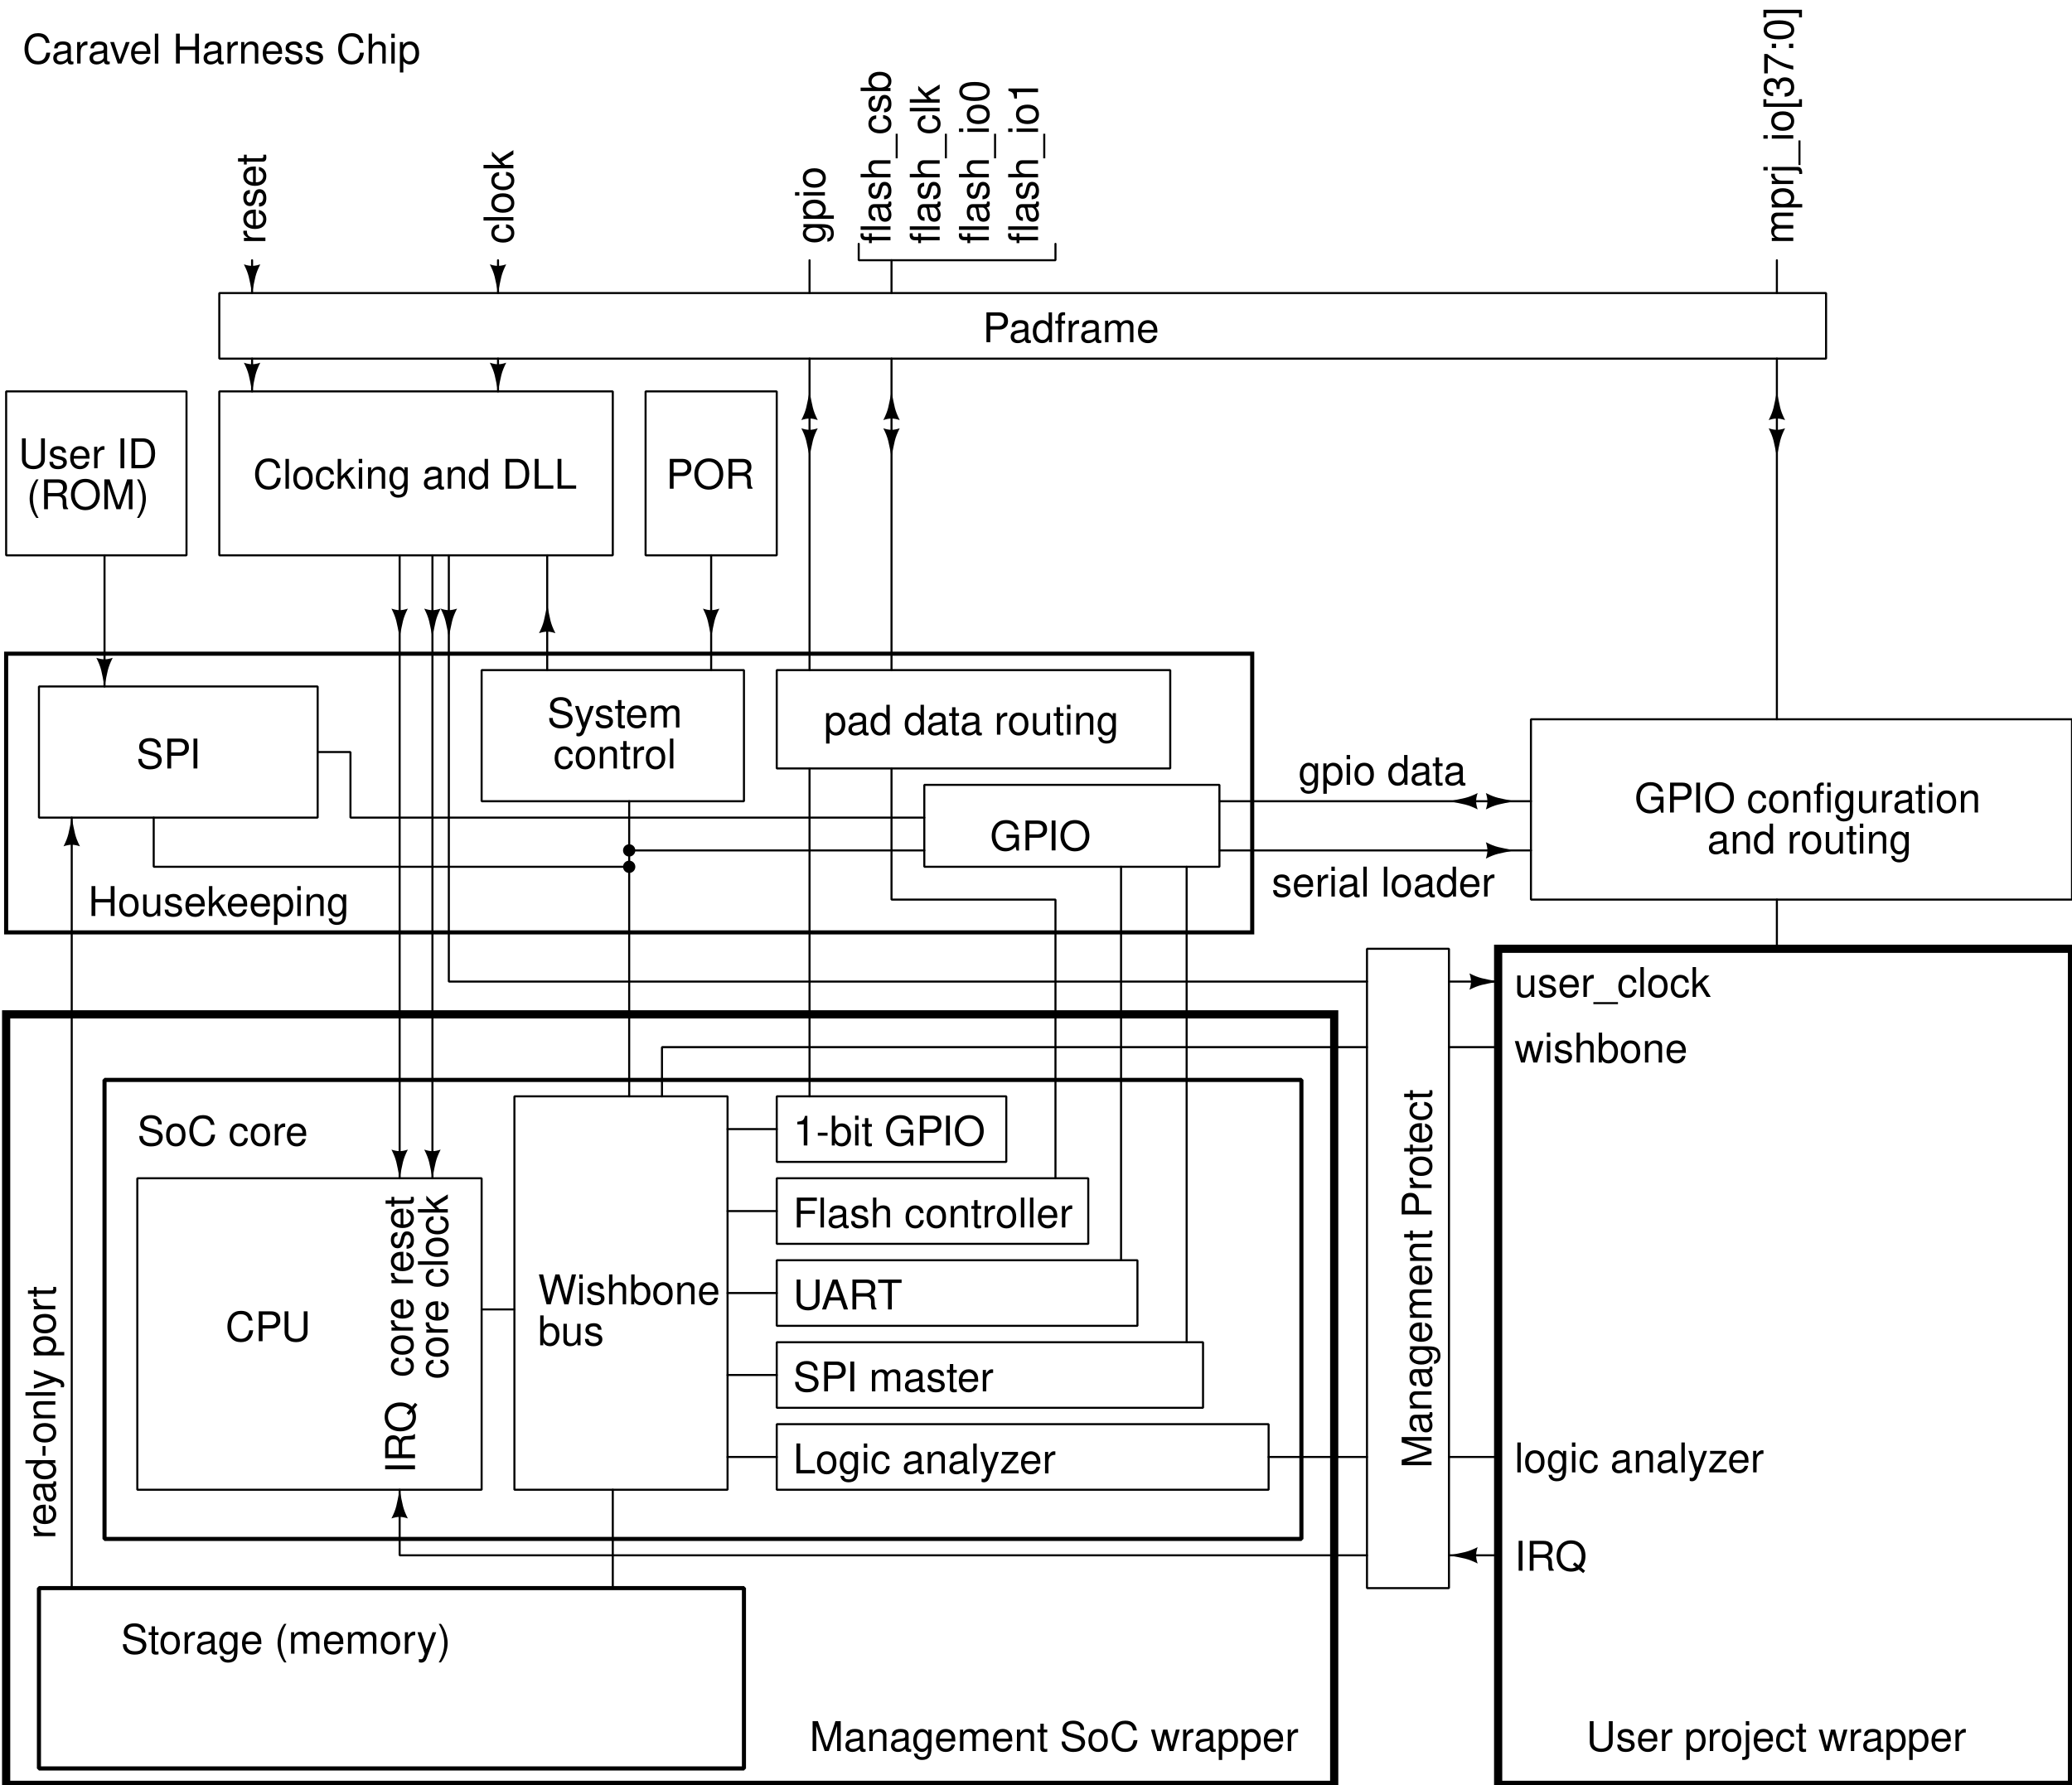
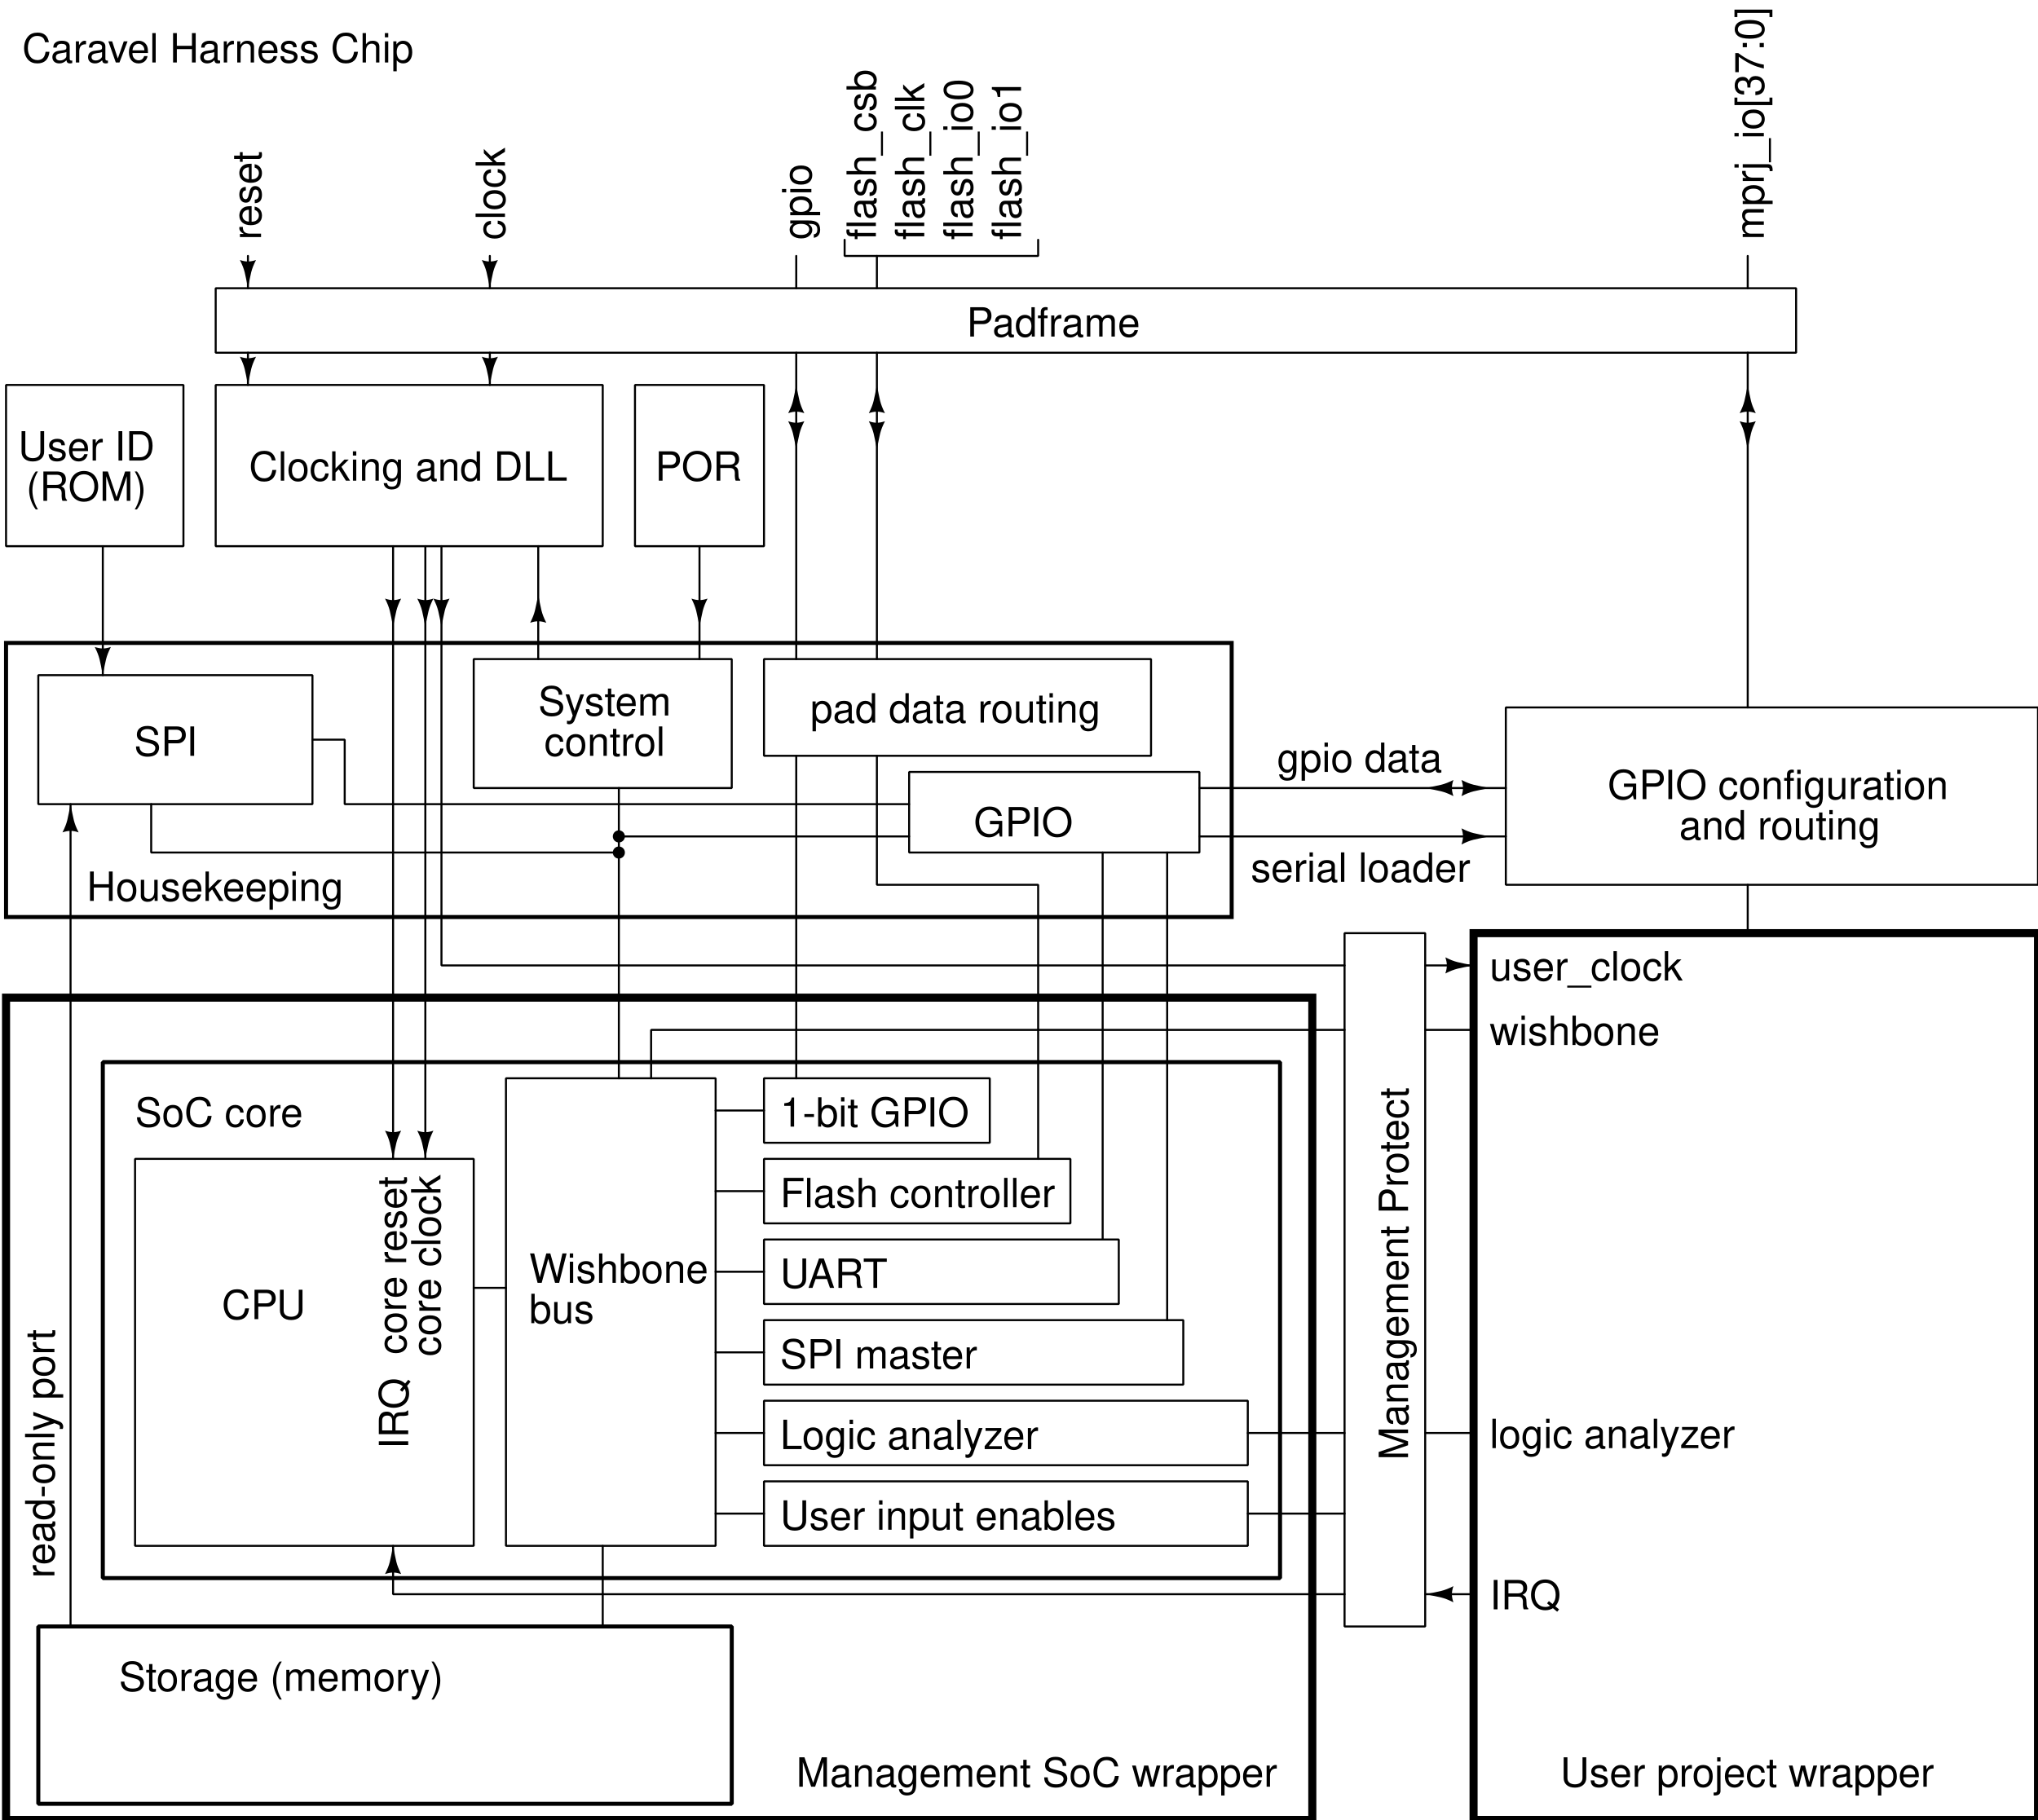
- <svg xmlns="http://www.w3.org/2000/svg" version="1.1" id="caravel_block_diagram" width="100%" height="100%" viewBox="-6 -6 2022 1742">
+ <svg xmlns="http://www.w3.org/2000/svg" version="1.1" id="caravel_block_diagram" width="100%" height="100%" viewBox="-6 -6 2022 1806">
  <g stroke="black">
    <g transform="matrix(   1    0   -0    1  16  56)" fill="#000000">
      <text stroke="none" font-family="Helvetica" font-size="40">
        <tspan x="0" y="0">Caravel Harness Chip</tspan>
      </text>
    </g>
-     <path d="M1456,1736 L1456,920 2016,920 2016,1736 z" fill="none" stroke-width="8" stroke-linejoin="miter" stroke-linecap="projecting" stroke="#000000" />
-     <g transform="matrix(   1    0   -0    1 1728 1688)" fill="#000000">
+     <path d="M1456,1800 L1456,920 2016,920 2016,1800 z" fill="none" stroke-width="8" stroke-linejoin="miter" stroke-linecap="projecting" stroke="#000000" />
+     <g transform="matrix(   1    0   -0    1 1728 1752)" fill="#000000">
      <text stroke="none" font-family="Helvetica" font-size="40">
        <tspan x="-186" y="15">User project wrapper</tspan>
      </text>
    </g>
-     <path d="M0,1736 L0,984 1296,984 1296,1736 z" fill="none" stroke-width="8" stroke-linejoin="miter" stroke-linecap="projecting" stroke="#000000" />
-     <g transform="matrix(   1    0   -0    1 1024 1688)" fill="#000000">
+     <path d="M0,1800 L0,984 1296,984 1296,1800 z" fill="none" stroke-width="8" stroke-linejoin="miter" stroke-linecap="projecting" stroke="#000000" />
+     <g transform="matrix(   1    0   -0    1 1024 1752)" fill="#000000">
      <text stroke="none" font-family="Helvetica" font-size="40">
        <tspan x="-240" y="15">Management SoC wrapper</tspan>
      </text>
    </g>
    <path d="M0,904 L0,632 1216,632 1216,904 z" fill="none" stroke-width="4" stroke-linejoin="miter" stroke-linecap="projecting" stroke="#000000" />
-     <path d="M96,1496 L96,1048 1264,1048 1264,1496 z" fill="none" stroke-width="4" stroke-linejoin="bevel" stroke-linecap="round" stroke="#000000" />
+     <path d="M96,1560 L96,1048 1264,1048 1264,1560 z" fill="none" stroke-width="4" stroke-linejoin="bevel" stroke-linecap="round" stroke="#000000" />
    <g transform="matrix(   1    0   -0    1 128 1112)" fill="#000000">
      <text stroke="none" font-family="Helvetica" font-size="40">
        <tspan x="0" y="0">SoC core</tspan>
      </text>
    </g>
-     <path d="M32,1720 L32,1544 720,1544 720,1720 z" fill="none" stroke-width="4" stroke-linejoin="bevel" stroke-linecap="round" stroke="#000000" />
-     <g transform="matrix(   1    0   -0    1 112 1608)" fill="#000000">
+     <path d="M32,1784 L32,1608 720,1608 720,1784 z" fill="none" stroke-width="4" stroke-linejoin="bevel" stroke-linecap="round" stroke="#000000" />
+     <g transform="matrix(   1    0   -0    1 112 1672)" fill="#000000">
      <text stroke="none" font-family="Helvetica" font-size="40">
        <tspan x="0" y="0">Storage (memory)</tspan>
      </text>
    </g>
-     <path d="M128,1448 L128,1144 464,1144 464,1448 z" fill="none" stroke-width="2" stroke-linejoin="bevel" stroke-linecap="round" stroke="#000000" />
+     <path d="M128,1528 L128,1144 464,1144 464,1528 z" fill="none" stroke-width="2" stroke-linejoin="bevel" stroke-linecap="round" stroke="#000000" />
    <g transform="matrix(   1    0   -0    1 256 1288)" fill="#000000">
      <text stroke="none" font-family="Helvetica" font-size="40">
        <tspan x="-42" y="15">CPU</tspan>
      </text>
    </g>
    <g transform="matrix(   1    0   -0    1 768 1352)" fill="#000000">
      <text stroke="none" font-family="Helvetica" font-size="40">
        <tspan x="0" y="0">SPI master</tspan>
      </text>
    </g>
    <g transform="matrix(   1    0   -0    1 768 1272)" fill="#000000">
      <text stroke="none" font-family="Helvetica" font-size="40">
        <tspan x="0" y="0">UART</tspan>
      </text>
    </g>
    <g transform="matrix(   1    0   -0    1 768 1192)" fill="#000000">
      <text stroke="none" font-family="Helvetica" font-size="40">
        <tspan x="0" y="0">Flash controller</tspan>
      </text>
    </g>
    <g transform="matrix(   1    0   -0    1 768 1112)" fill="#000000">
      <text stroke="none" font-family="Helvetica" font-size="40">
        <tspan x="0" y="0">1-bit GPIO</tspan>
      </text>
    </g>
-     <path d="M496,1448 L496,1064 704,1064 704,1448 z" fill="none" stroke-width="2" stroke-linejoin="bevel" stroke-linecap="round" stroke="#000000" />
+     <path d="M496,1528 L496,1064 704,1064 704,1528 z" fill="none" stroke-width="2" stroke-linejoin="bevel" stroke-linecap="round" stroke="#000000" />
    <g transform="matrix(   1    0   -0    1 608 1272)" fill="#000000">
      <text stroke="none" font-family="Helvetica" font-size="40">
        <tspan x="-89" y="-5">Wishbone</tspan>
        <tspan x="-89" y="35">bus</tspan>
      </text>
    </g>
    <path d="M464,1272 L496,1272 " fill="none" stroke-width="2" stroke-linejoin="bevel" stroke-linecap="round" stroke="#000000" />
    <path d="M752,1128 L752,1064 976,1064 976,1128 z" fill="none" stroke-width="2" stroke-linejoin="bevel" stroke-linecap="round" stroke="#000000" />
    <path d="M752,1208 L752,1144 1056,1144 1056,1208 z" fill="none" stroke-width="2" stroke-linejoin="bevel" stroke-linecap="round" stroke="#000000" />
    <path d="M752,1288 L752,1224 1104,1224 1104,1288 z" fill="none" stroke-width="2" stroke-linejoin="bevel" stroke-linecap="round" stroke="#000000" />
    <path d="M752,1368 L752,1304 1168,1304 1168,1368 z" fill="none" stroke-width="2" stroke-linejoin="bevel" stroke-linecap="round" stroke="#000000" />
    <path d="M752,1448 L752,1384 1232,1384 1232,1448 z" fill="none" stroke-width="2" stroke-linejoin="bevel" stroke-linecap="round" stroke="#000000" />
    <g transform="matrix(   1    0   -0    1 768 1432)" fill="#000000">
      <text stroke="none" font-family="Helvetica" font-size="40">
        <tspan x="0" y="0">Logic analyzer</tspan>
      </text>
    </g>
    <path d="M704,1096 L752,1096 " fill="none" stroke-width="2" stroke-linejoin="bevel" stroke-linecap="round" stroke="#000000" />
    <path d="M704,1176 L752,1176 " fill="none" stroke-width="2" stroke-linejoin="bevel" stroke-linecap="round" stroke="#000000" />
    <path d="M704,1256 L752,1256 " fill="none" stroke-width="2" stroke-linejoin="bevel" stroke-linecap="round" stroke="#000000" />
    <path d="M704,1336 L752,1336 " fill="none" stroke-width="2" stroke-linejoin="bevel" stroke-linecap="round" stroke="#000000" />
    <path d="M704,1416 L752,1416 " fill="none" stroke-width="2" stroke-linejoin="bevel" stroke-linecap="round" stroke="#000000" />
    <path d="M608,1064 L608,824 " fill="none" stroke-width="2" stroke-linejoin="bevel" stroke-linecap="round" stroke="#000000" />
    <g transform="matrix(   1    0   -0    1  80 888)" fill="#000000">
      <text stroke="none" font-family="Helvetica" font-size="40">
        <tspan x="0" y="0">Housekeeping</tspan>
      </text>
    </g>
    <path d="M32,792 L32,664 304,664 304,792 z" fill="none" stroke-width="2" stroke-linejoin="bevel" stroke-linecap="round" stroke="#000000" />
    <g transform="matrix(   1    0   -0    1 160 744)" fill="#000000">
      <text stroke="none" font-family="Helvetica" font-size="40">
        <tspan x="-33" y="0">SPI</tspan>
      </text>
    </g>
    <path d="M896,840 L896,760 1184,760 1184,840 z" fill="none" stroke-width="2" stroke-linejoin="bevel" stroke-linecap="round" stroke="#000000" />
    <g transform="matrix(   1    0   -0    1 960 824)" fill="#000000">
      <text stroke="none" font-family="Helvetica" font-size="40">
        <tspan x="0" y="0">GPIO</tspan>
      </text>
    </g>
    <path d="M464,776 L464,648 720,648 720,776 z" fill="none" stroke-width="2" stroke-linejoin="bevel" stroke-linecap="round" stroke="#000000" />
    <g transform="matrix(   1    0   -0    1 528 744)" fill="#000000">
      <text stroke="none" font-family="Helvetica" font-size="40">
        <tspan x="0" y="-40">System</tspan>
        <tspan x="6" y="0">control</tspan>
      </text>
    </g>
    <path d="M1232,1416 L1328,1416 " fill="none" stroke-width="2" stroke-linejoin="bevel" stroke-linecap="round" stroke="#000000" />
-     <path d="M1328,1544 L1328,920 1408,920 1408,1544 z" fill="none" stroke-width="2" stroke-linejoin="bevel" stroke-linecap="round" stroke="#000000" />
+     <path d="M1328,1608 L1328,920 1408,920 1408,1608 z" fill="none" stroke-width="2" stroke-linejoin="bevel" stroke-linecap="round" stroke="#000000" />
    <path d="M1408,1016 L1456,1016 " fill="none" stroke-width="2" stroke-linejoin="bevel" stroke-linecap="round" stroke="#000000" />
    <path d="M1408,1416 L1456,1416 " fill="none" stroke-width="2" stroke-linejoin="bevel" stroke-linecap="round" stroke="#000000" />
-     <g transform="matrix(-1.16895e-11   -1    1 -1.16895e-11 1376 1240)" fill="#000000">
+     <g transform="matrix(-1.16895e-11   -1    1 -1.16895e-11 1376 1256)" fill="#000000">
      <text stroke="none" font-family="Helvetica" font-size="40">
        <tspan x="-187" y="15">Management Protect</tspan>
      </text>
    </g>
    <path d="M1184,776 L1488,776 " fill="none" stroke-width="2" stroke-linejoin="bevel" stroke-linecap="round" stroke="#000000" />
-     <path d="M64,1544 L64,792 " fill="none" stroke-width="2" stroke-linejoin="bevel" stroke-linecap="round" stroke="#000000" />
-     <path d="M592,1448 L592,1544 " fill="none" stroke-width="2" stroke-linejoin="bevel" stroke-linecap="round" stroke="#000000" />
+     <path d="M64,1608 L64,792 " fill="none" stroke-width="2" stroke-linejoin="bevel" stroke-linecap="round" stroke="#000000" />
+     <path d="M592,1528 L592,1608 " fill="none" stroke-width="2" stroke-linejoin="bevel" stroke-linecap="round" stroke="#000000" />
    <path d="M1728,872 L1728,920 " fill="none" stroke-width="2" stroke-linejoin="bevel" stroke-linecap="round" stroke="#000000" />
    <path d="M608,840 L144,840 144,792 " fill="none" stroke-width="2" stroke-linejoin="bevel" stroke-linecap="round" stroke="#000000" />
    <ellipse cx="608" cy="840" rx="6" ry="6" fill="#000000" stroke="none" />
-     <path d="M1408,1512 L1456,1512 " fill="none" stroke-width="2" stroke-linejoin="bevel" stroke-linecap="round" stroke="#000000" />
-     <path d="M1328,1512 L384,1512 384,1448 " fill="none" stroke-width="2" stroke-linejoin="bevel" stroke-linecap="round" stroke="#000000" />
-     <g transform="matrix(   1    0   -0    1 1472 1512)" fill="#000000">
+     <path d="M1408,1576 L1456,1576 " fill="none" stroke-width="2" stroke-linejoin="bevel" stroke-linecap="round" stroke="#000000" />
+     <path d="M1328,1576 L384,1576 384,1528 " fill="none" stroke-width="2" stroke-linejoin="bevel" stroke-linecap="round" stroke="#000000" />
+     <g transform="matrix(   1    0   -0    1 1472 1576)" fill="#000000">
      <text stroke="none" font-family="Helvetica" font-size="40">
        <tspan x="0" y="15">IRQ</tspan>
      </text>
    </g>
    <g transform="matrix(   1    0   -0    1 1472 1016)" fill="#000000">
      <text stroke="none" font-family="Helvetica" font-size="40">
        <tspan x="0" y="15">wishbone</tspan>
      </text>
    </g>
    <g transform="matrix(   1    0   -0    1 1472 1416)" fill="#000000">
      <text stroke="none" font-family="Helvetica" font-size="40">
        <tspan x="0" y="15">logic analyzer</tspan>
      </text>
    </g>
    <path d="M1488,872 L1488,696 2016,696 2016,872 z" fill="none" stroke-width="2" stroke-linejoin="bevel" stroke-linecap="round" stroke="#000000" />
    <g transform="matrix(   1    0   -0    1 1760 792)" fill="#000000">
      <text stroke="none" font-family="Helvetica" font-size="40">
        <tspan x="-171" y="-5">GPIO configuration</tspan>
        <tspan x="-100" y="35">and routing</tspan>
      </text>
    </g>
    <path d="M0,536 L0,376 176,376 176,536 z" fill="none" stroke-width="2" stroke-linejoin="bevel" stroke-linecap="round" stroke="#000000" />
    <g transform="matrix(   1    0   -0    1  80 456)" fill="#000000">
      <text stroke="none" font-family="Helvetica" font-size="40">
        <tspan x="-68" y="-5">User ID</tspan>
        <tspan x="-60" y="35">(ROM)</tspan>
      </text>
    </g>
    <path d="M208,536 L208,376 592,376 592,536 z" fill="none" stroke-width="2" stroke-linejoin="bevel" stroke-linecap="round" stroke="#000000" />
    <g transform="matrix(   1    0   -0    1 400 456)" fill="#000000">
      <text stroke="none" font-family="Helvetica" font-size="40">
        <tspan x="-159" y="15">Clocking and DLL</tspan>
      </text>
    </g>
    <path d="M528,536 L528,648 " fill="none" stroke-width="2" stroke-linejoin="bevel" stroke-linecap="round" stroke="#000000" />
    <g transform="matrix(   1    0   -0    1 1344 840)" fill="#000000">
      <text stroke="none" font-family="Helvetica" font-size="40">
        <tspan x="-109" y="29">serial loader</tspan>
      </text>
    </g>
    <path d="M1152,1304 L1152,840 " fill="none" stroke-width="2" stroke-linejoin="bevel" stroke-linecap="round" stroke="#000000" />
    <path d="M752,744 L752,648 1136,648 1136,744 z" fill="none" stroke-width="2" stroke-linejoin="bevel" stroke-linecap="round" stroke="#000000" />
    <g transform="matrix(   1    0   -0    1 1344 760)" fill="#000000">
      <text stroke="none" font-family="Helvetica" font-size="40">
        <tspan x="-83" y="0">gpio data</tspan>
      </text>
    </g>
    <g transform="matrix(   1    0   -0    1 944 696)" fill="#000000">
      <text stroke="none" font-family="Helvetica" font-size="40">
        <tspan x="-146" y="15">pad data routing</tspan>
      </text>
    </g>
    <path d="M1184,824 L1488,824 " fill="none" stroke-width="2" stroke-linejoin="bevel" stroke-linecap="round" stroke="#000000" />
    <path d="M1088,1224 L1088,840 " fill="none" stroke-width="2" stroke-linejoin="bevel" stroke-linecap="round" stroke="#000000" />
    <path d="M1024,1144 L1024,872 864,872 864,744 " fill="none" stroke-width="2" stroke-linejoin="bevel" stroke-linecap="round" stroke="#000000" />
    <path d="M784,1064 L784,744 " fill="none" stroke-width="2" stroke-linejoin="bevel" stroke-linecap="round" stroke="#000000" />
    <path d="M784,648 L784,344 " fill="none" stroke-width="2" stroke-linejoin="bevel" stroke-linecap="round" stroke="#000000" />
    <g transform="matrix(-1.16895e-11   -1    1 -1.16895e-11 784 232)" fill="#000000">
      <text stroke="none" font-family="Helvetica" font-size="40">
        <tspan x="0" y="15">gpio</tspan>
      </text>
    </g>
    <path d="M896,824 L608,824 " fill="none" stroke-width="2" stroke-linejoin="bevel" stroke-linecap="round" stroke="#000000" />
    <ellipse cx="608" cy="824" rx="6" ry="6" fill="#000000" stroke="none" />
    <path d="M1728,696 L1728,344 " fill="none" stroke-width="2" stroke-linejoin="bevel" stroke-linecap="round" stroke="#000000" />
    <g transform="matrix(-1.16895e-11   -1    1 -1.16895e-11 1744 232)" fill="#000000">
      <text stroke="none" font-family="Helvetica" font-size="40">
        <tspan x="0" y="0">mprj_io[37:0]</tspan>
      </text>
    </g>
    <path d="M864,648 L864,344 " fill="none" stroke-width="2" stroke-linejoin="bevel" stroke-linecap="round" stroke="#000000" />
    <g transform="matrix(-1.16895e-11   -1    1 -1.16895e-11 848 232)" fill="#000000">
      <text stroke="none" font-family="Helvetica" font-size="40">
        <tspan x="0" y="15">flash_csb</tspan>
      </text>
    </g>
    <path d="M480,376 L480,344 " fill="none" stroke-width="2" stroke-linejoin="bevel" stroke-linecap="round" stroke="#000000" />
    <g transform="matrix(-1.16895e-11   -1    1 -1.16895e-11 480 232)" fill="#000000">
      <text stroke="none" font-family="Helvetica" font-size="40">
        <tspan x="0" y="15">clock</tspan>
      </text>
    </g>
    <path d="M832,232 L832,248 1024,248 1024,232 " fill="none" stroke-width="2" stroke-linejoin="bevel" stroke-linecap="round" stroke="#000000" />
    <g transform="matrix(-1.16895e-11   -1    1 -1.16895e-11 896 232)" fill="#000000">
      <text stroke="none" font-family="Helvetica" font-size="40">
        <tspan x="0" y="15">flash_clk</tspan>
      </text>
    </g>
    <g transform="matrix(-1.16895e-11   -1    1 -1.16895e-11 944 232)" fill="#000000">
      <text stroke="none" font-family="Helvetica" font-size="40">
        <tspan x="0" y="15">flash_io0</tspan>
      </text>
    </g>
    <g transform="matrix(-1.16895e-11   -1    1 -1.16895e-11 992 232)" fill="#000000">
      <text stroke="none" font-family="Helvetica" font-size="40">
        <tspan x="0" y="15">flash_io1</tspan>
      </text>
    </g>
-     <g transform="matrix(-1.16895e-11   -1    1 -1.16895e-11  48 1496)" fill="#000000">
+     <g transform="matrix(-1.16895e-11   -1    1 -1.16895e-11  48 1560)" fill="#000000">
      <text stroke="none" font-family="Helvetica" font-size="40">
        <tspan x="0" y="0">read-only port</tspan>
      </text>
    </g>
    <path d="M608,824 L608,776 " fill="none" stroke-width="2" stroke-linejoin="bevel" stroke-linecap="round" stroke="#000000" />
    <path d="M416,536 L416,1144 " fill="none" stroke-width="2" stroke-linejoin="bevel" stroke-linecap="round" stroke="#000000" />
    <path d="M432,536 L432,952 1328,952 " fill="none" stroke-width="2" stroke-linejoin="bevel" stroke-linecap="round" stroke="#000000" />
    <path d="M1408,952 L1456,952 " fill="none" stroke-width="2" stroke-linejoin="bevel" stroke-linecap="round" stroke="#000000" />
    <g transform="matrix(   1    0   -0    1 1472 952)" fill="#000000">
      <text stroke="none" font-family="Helvetica" font-size="40">
        <tspan x="0" y="15">user_clock</tspan>
      </text>
    </g>
    <path d="M624,536 L624,376 752,376 752,536 z" fill="none" stroke-width="2" stroke-linejoin="bevel" stroke-linecap="round" stroke="#000000" />
    <g transform="matrix(   1    0   -0    1 688 456)" fill="#000000">
      <text stroke="none" font-family="Helvetica" font-size="40">
        <tspan x="-44" y="15">POR</tspan>
      </text>
    </g>
    <g transform="matrix(-1.16895e-11   -1    1 -1.16895e-11 416 1160)" fill="#000000">
      <text stroke="none" font-family="Helvetica" font-size="40">
        <tspan x="-180" y="15">core clock</tspan>
      </text>
    </g>
    <g transform="matrix(-1.16895e-11   -1    1 -1.16895e-11 384 1432)" fill="#000000">
      <text stroke="none" font-family="Helvetica" font-size="40">
        <tspan x="0" y="15">IRQ</tspan>
      </text>
    </g>
    <g transform="matrix(-1.16895e-11   -1    1 -1.16895e-11 384 1160)" fill="#000000">
      <text stroke="none" font-family="Helvetica" font-size="40">
        <tspan x="-178" y="13">core reset</tspan>
      </text>
    </g>
    <path d="M208,344 L208,280 1776,280 1776,344 z" fill="none" stroke-width="2" stroke-linejoin="bevel" stroke-linecap="round" stroke="#000000" />
    <path d="M864,280 L864,248 " fill="none" stroke-width="2" stroke-linejoin="bevel" stroke-linecap="round" stroke="#000000" />
    <path d="M784,280 L784,248 " fill="none" stroke-width="2" stroke-linejoin="bevel" stroke-linecap="round" stroke="#000000" />
    <path d="M480,280 L480,248 " fill="none" stroke-width="2" stroke-linejoin="bevel" stroke-linecap="round" stroke="#000000" />
    <path d="M240,280 L240,248 " fill="none" stroke-width="2" stroke-linejoin="bevel" stroke-linecap="round" stroke="#000000" />
    <g transform="matrix(-1.16895e-11   -1    1 -1.16895e-11 240 232)" fill="#000000">
      <text stroke="none" font-family="Helvetica" font-size="40">
        <tspan x="0" y="13">reset</tspan>
      </text>
    </g>
    <path d="M384,536 L384,600 384,600 384,1144 " fill="none" stroke-width="2" stroke-linejoin="bevel" stroke-linecap="round" stroke="#000000" />
    <path d="M240,376 L240,344 " fill="none" stroke-width="2" stroke-linejoin="bevel" stroke-linecap="round" stroke="#000000" />
    <path d="M1728,280 L1728,248 " fill="none" stroke-width="2" stroke-linejoin="bevel" stroke-linecap="round" stroke="#000000" />
    <path d="M96,664 L96,536 " fill="none" stroke-width="2" stroke-linejoin="bevel" stroke-linecap="round" stroke="#000000" />
    <path d="M896,792 L336,792 336,728 304,728 " fill="none" stroke-width="2" stroke-linejoin="bevel" stroke-linecap="round" stroke="#000000" />
    <g transform="matrix(   1    0   -0    1 1040 328)" fill="#000000">
      <text stroke="none" font-family="Helvetica" font-size="40">
        <tspan x="-87" y="0">Padframe</tspan>
      </text>
    </g>
    <path d="M688,536 L688,584 688,584 688,648 " fill="none" stroke-width="2" stroke-linejoin="bevel" stroke-linecap="round" stroke="#000000" />
    <path d="M696,588 C691,598 691,601 688,616 C685,601 685,598 680,588 C686,590 690,590 696,588 " fill="#000000" stroke="none" />
    <path d="M536,612 C531,602 531,599 528,584 C525,599 525,602 520,612 C526,610 530,610 536,612 " fill="#000000" stroke="none" />
    <path d="M440,588 C435,598 435,601 432,616 C429,601 429,598 424,588 C430,590 434,590 440,588 " fill="#000000" stroke="none" />
    <path d="M424,588 C419,598 419,601 416,616 C413,601 413,598 408,588 C414,590 418,590 424,588 " fill="#000000" stroke="none" />
    <path d="M392,588 C387,598 387,601 384,616 C381,601 381,598 376,588 C382,590 386,590 392,588 " fill="#000000" stroke="none" />
    <path d="M248,252 C243,262 243,265 240,280 C237,265 237,262 232,252 C238,254 242,254 248,252 " fill="#000000" stroke="none" />
    <path d="M248,348 C243,358 243,361 240,376 C237,361 237,358 232,348 C238,350 242,350 248,348 " fill="#000000" stroke="none" />
    <path d="M488,348 C483,358 483,361 480,376 C477,361 477,358 472,348 C478,350 482,350 488,348 " fill="#000000" stroke="none" />
    <path d="M488,252 C483,262 483,265 480,280 C477,265 477,262 472,252 C478,254 482,254 488,252 " fill="#000000" stroke="none" />
    <path d="M792,412 C787,422 787,425 784,440 C781,425 781,422 776,412 C782,414 786,414 792,412 " fill="#000000" stroke="none" />
    <path d="M792,404 C787,394 787,391 784,376 C781,391 781,394 776,404 C782,402 786,402 792,404 " fill="#000000" stroke="none" />
    <path d="M872,404 C867,394 867,391 864,376 C861,391 861,394 856,404 C862,402 866,402 872,404 " fill="#000000" stroke="none" />
    <path d="M872,412 C867,422 867,425 864,440 C861,425 861,422 856,412 C862,414 866,414 872,412 " fill="#000000" stroke="none" />
    <path d="M1736,404 C1731,394 1731,391 1728,376 C1725,391 1725,394 1720,404 C1726,402 1730,402 1736,404 " fill="#000000" stroke="none" />
    <path d="M1736,412 C1731,422 1731,425 1728,440 C1725,425 1725,422 1720,412 C1726,414 1730,414 1736,412 " fill="#000000" stroke="none" />
    <path d="M72,820 C67,810 67,807 64,792 C61,807 61,810 56,820 C62,818 66,818 72,820 " fill="#000000" stroke="none" />
    <path d="M1444,832 C1454,827 1457,827 1472,824 C1457,821 1454,821 1444,816 C1446,822 1446,826 1444,832 " fill="#000000" stroke="none" />
    <path d="M1444,784 C1454,779 1457,779 1472,776 C1457,773 1454,773 1444,768 C1446,774 1446,778 1444,784 " fill="#000000" stroke="none" />
    <path d="M1436,784 C1426,779 1423,779 1408,776 C1423,773 1426,773 1436,768 C1434,774 1434,778 1436,784 " fill="#000000" stroke="none" />
    <path d="M1428,960 C1438,955 1441,955 1456,952 C1441,949 1438,949 1428,944 C1430,950 1430,954 1428,960 " fill="#000000" stroke="none" />
-     <path d="M1436,1520 C1426,1515 1423,1515 1408,1512 C1423,1509 1426,1509 1436,1504 C1434,1510 1434,1514 1436,1520 " fill="#000000" stroke="none" />
-     <path d="M376,1476 C381,1466 381,1463 384,1448 C387,1463 387,1466 392,1476 C386,1474 382,1474 376,1476 " fill="#000000" stroke="none" />
+     <path d="M1436,1584 C1426,1579 1423,1579 1408,1576 C1423,1573 1426,1573 1436,1568 C1434,1574 1434,1578 1436,1584 " fill="#000000" stroke="none" />
+     <path d="M376,1556 C381,1546 381,1543 384,1528 C387,1543 387,1546 392,1556 C386,1554 382,1554 376,1556 " fill="#000000" stroke="none" />
    <path d="M408,1116 C413,1126 413,1129 416,1144 C419,1129 419,1126 424,1116 C418,1118 414,1118 408,1116 " fill="#000000" stroke="none" />
    <path d="M376,1116 C381,1126 381,1129 384,1144 C387,1129 387,1126 392,1116 C386,1118 382,1118 376,1116 " fill="#000000" stroke="none" />
    <path d="M104,636 C99,646 99,649 96,664 C93,649 93,646 88,636 C94,638 98,638 104,636 " fill="#000000" stroke="none" />
    <path d="M640,1064 L640,1016 1328,1016 " fill="none" stroke-width="2" stroke-linejoin="bevel" stroke-linecap="round" stroke="#000000" />
+     <path d="M752,1528 L752,1464 1232,1464 1232,1528 z" fill="none" stroke-width="2" stroke-linejoin="bevel" stroke-linecap="round" stroke="#000000" />
+     <path d="M752,1496 L704,1496 " fill="none" stroke-width="2" stroke-linejoin="bevel" stroke-linecap="round" stroke="#000000" />
+     <path d="M1232,1496 L1328,1496 " fill="none" stroke-width="2" stroke-linejoin="bevel" stroke-linecap="round" stroke="#000000" />
+     <g transform="matrix(   1    0   -0    1 768 1512)" fill="#000000">
+       <text stroke="none" font-family="Helvetica" font-size="40">
+         <tspan x="0" y="0">User input enables</tspan>
+       </text>
+     </g>
  </g>
</svg>
